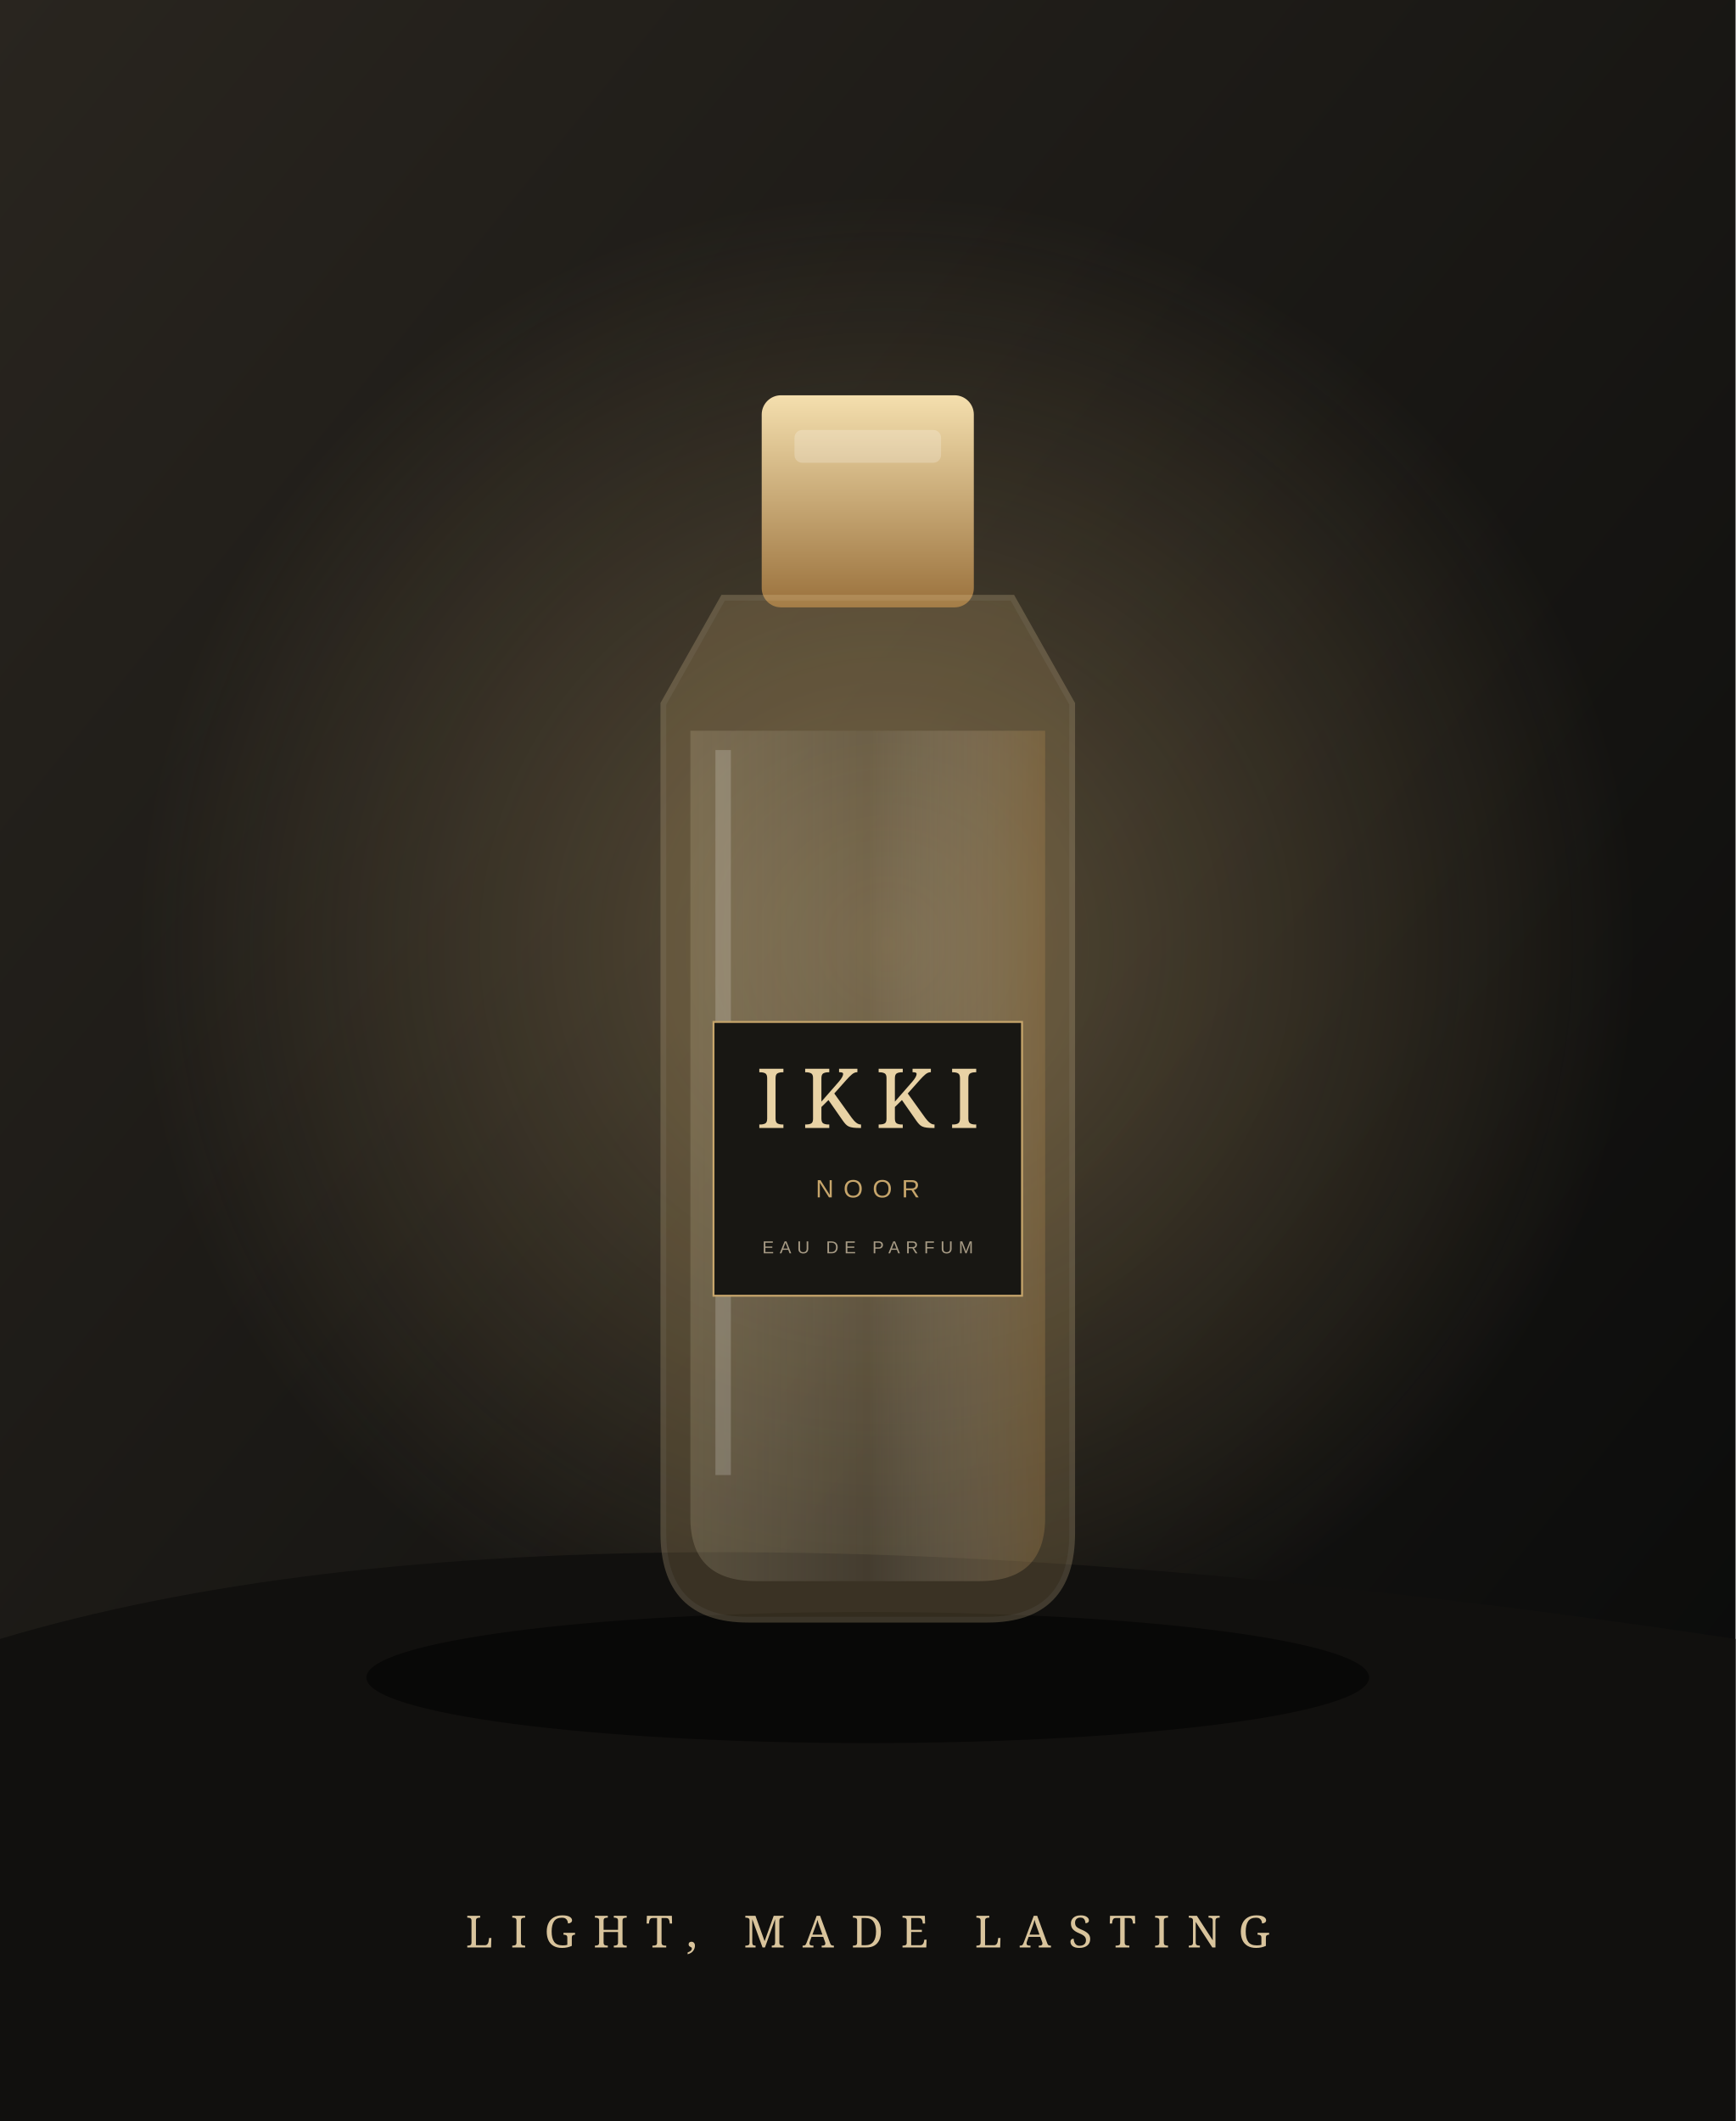
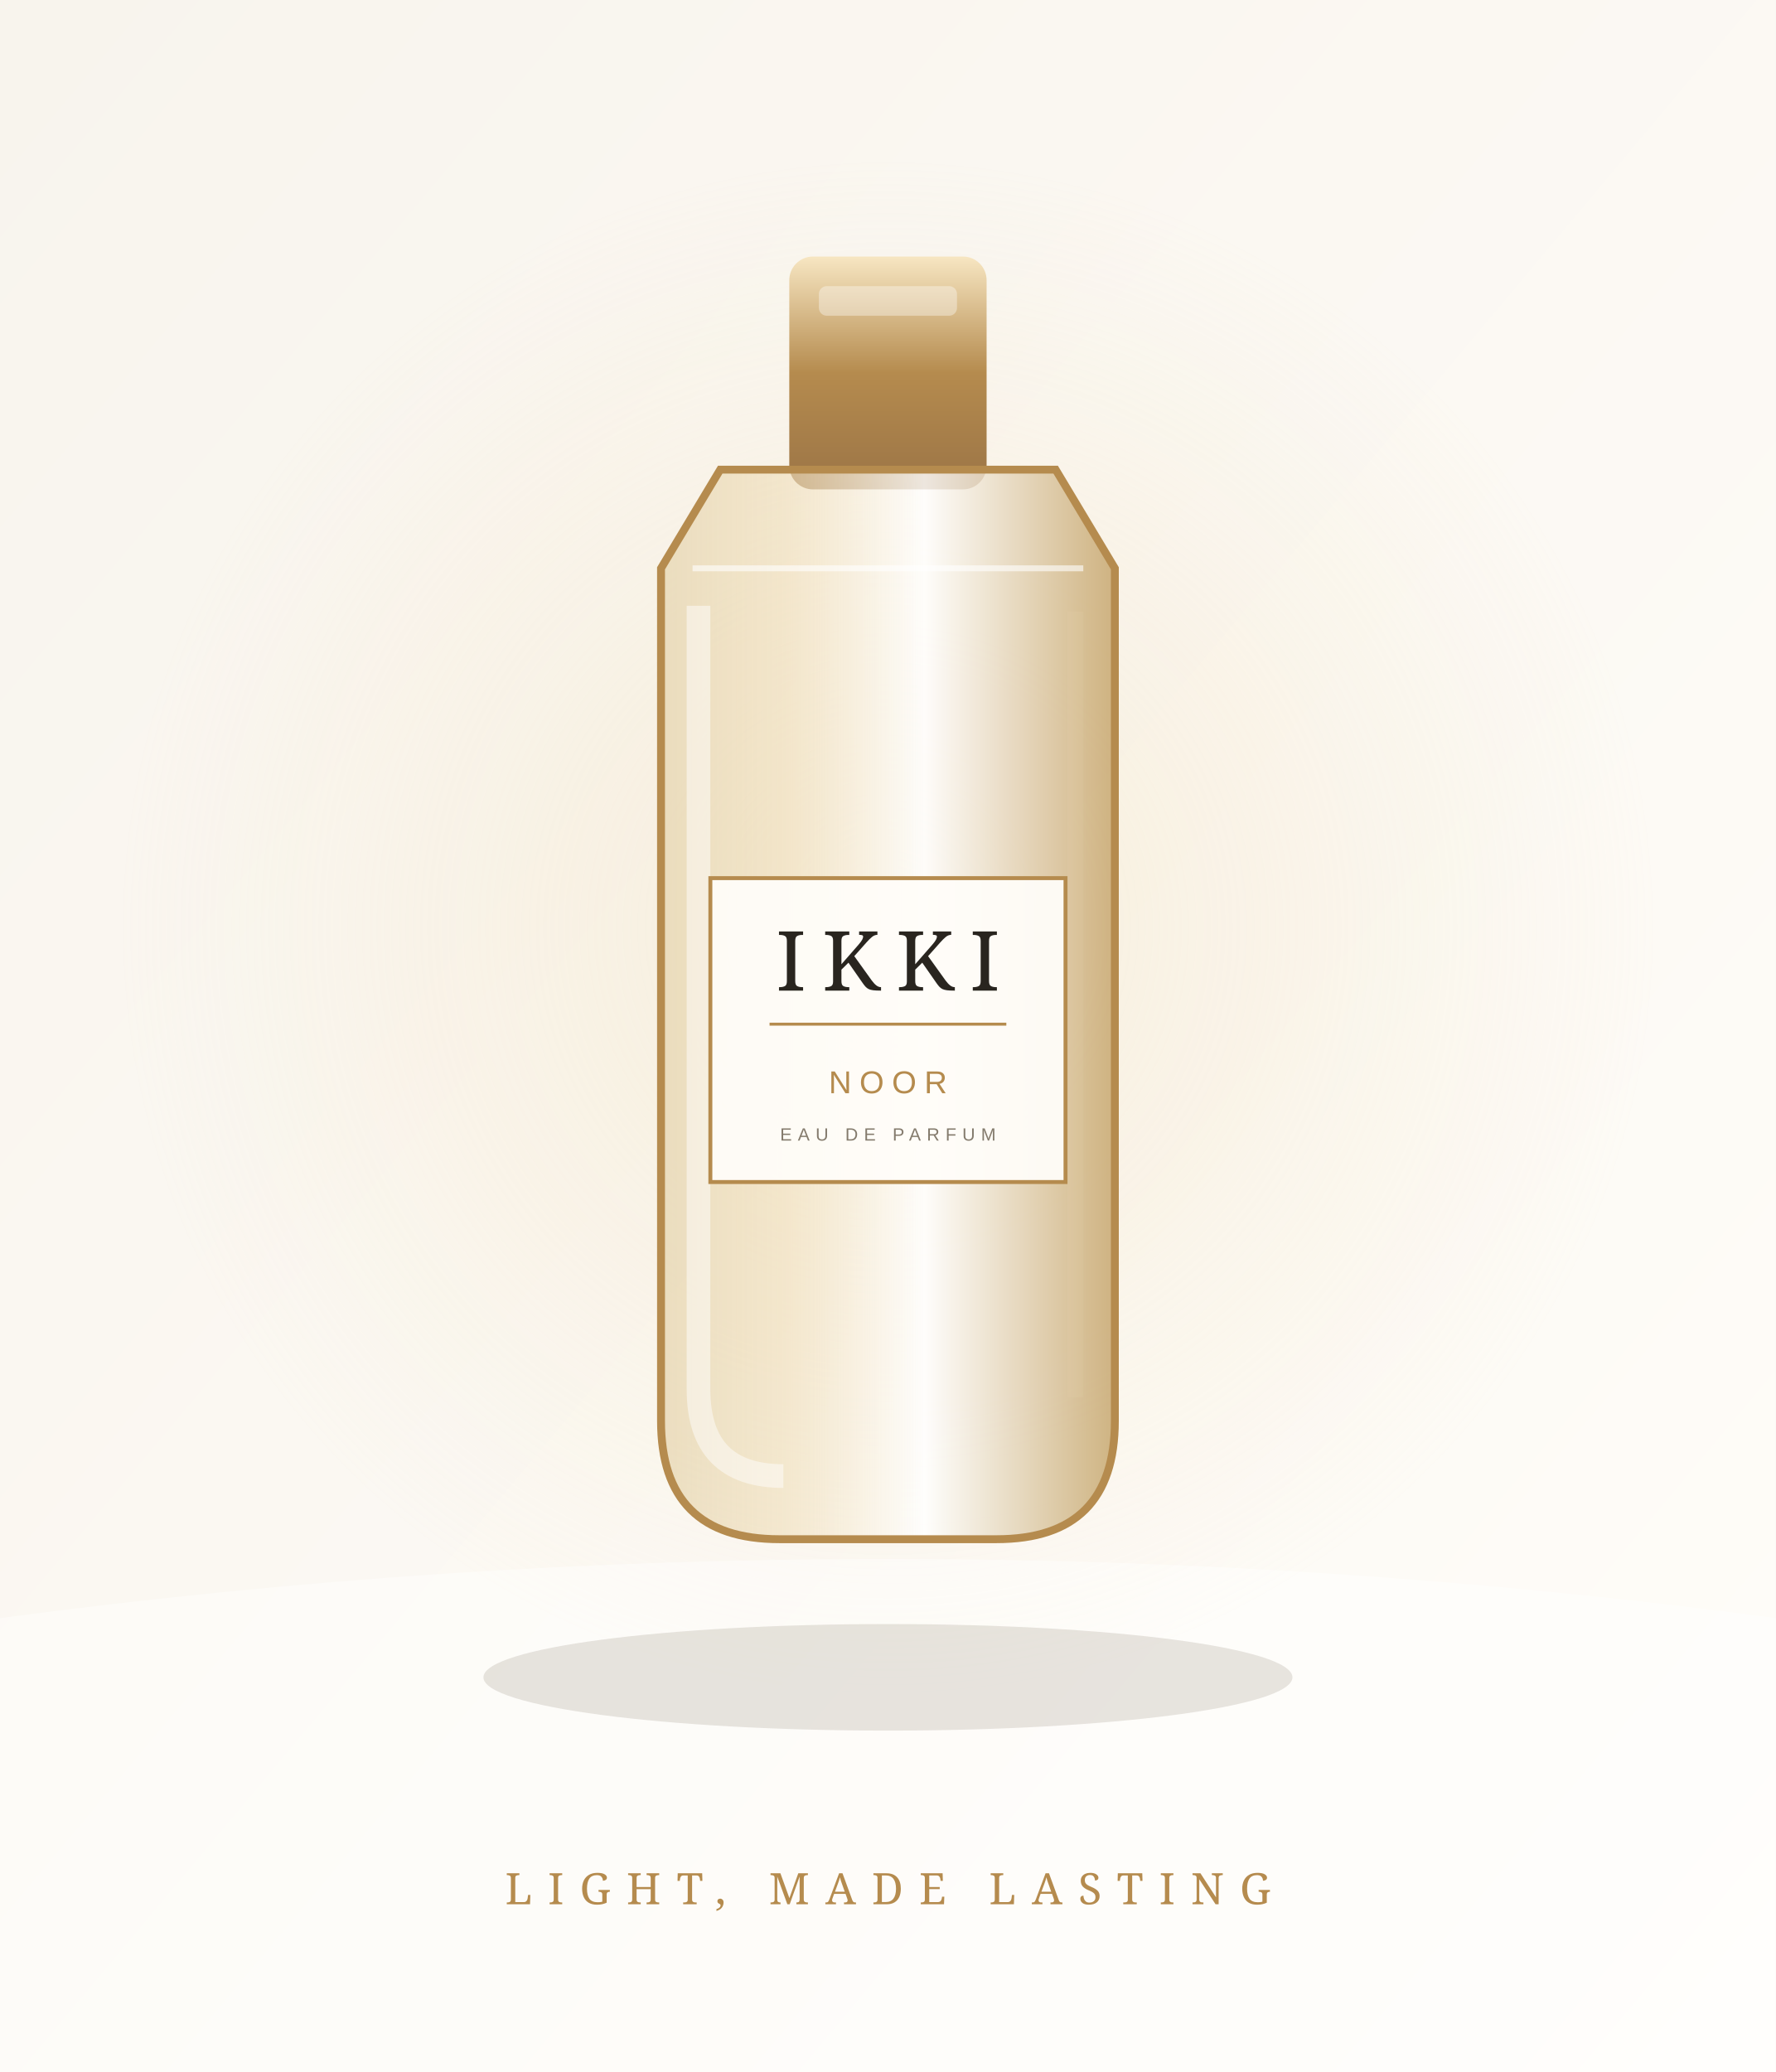
- <svg xmlns="http://www.w3.org/2000/svg" viewBox="0 0 900 1100">
+ <svg xmlns="http://www.w3.org/2000/svg" viewBox="0 0 900 1050">
  <defs>
    <linearGradient id="bg" x2="1" y2="1">
-       <stop stop-color="#29251f" />
-       <stop offset="1" stop-color="#080909" />
+       <stop stop-color="#f8f4ed" />
+       <stop offset="1" stop-color="#fffdf9" />
    </linearGradient>
-     <radialGradient id="glow">
-       <stop stop-color="#d7b77d" stop-opacity=".34" />
-       <stop offset="1" stop-color="#d7b77d" stop-opacity="0" />
+     <radialGradient id="halo">
+       <stop stop-color="#f0dfbc" stop-opacity=".42" />
+       <stop offset="1" stop-color="#f0dfbc" stop-opacity="0" />
    </radialGradient>
-     <linearGradient id="glass" x2="1">
-       <stop stop-color="#f6e7bd" stop-opacity=".16" />
-       <stop offset=".5" stop-color="#fff" stop-opacity=".05" />
-       <stop offset="1" stop-color="#b28a4e" stop-opacity=".3" />
+     <linearGradient id="glass" x1="0" x2="1">
+       <stop stop-color="#e5d4ae" stop-opacity=".72" />
+       <stop offset=".28" stop-color="#f0dfbc" stop-opacity=".62" />
+       <stop offset=".58" stop-color="#fff" stop-opacity=".82" />
+       <stop offset="1" stop-color="#c5a46a" stop-opacity=".82" />
    </linearGradient>
-     <linearGradient id="gold" x2="0" y2="1">
-       <stop stop-color="#f4dfae" />
-       <stop offset="1" stop-color="#9a713c" />
+     <linearGradient id="metal" x2="0" y2="1">
+       <stop stop-color="#f7e6c2" />
+       <stop offset=".5" stop-color="#b58b4e" />
+       <stop offset="1" stop-color="#9b7446" />
    </linearGradient>
  </defs>
-   <rect width="900" height="1100" fill="url(#bg)" />
-   <circle cx="460" cy="490" r="390" fill="url(#glow)" />
-   <path d="M0 850 Q300 760 900 850 V1100 H0Z" fill="#11100e" />
-   <ellipse cx="450" cy="870" rx="260" ry="34" fill="#000" opacity=".5" />
-   <g transform="translate(270 205)">
-     <rect x="125" y="0" width="110" height="110" rx="10" fill="url(#gold)" />
-     <rect x="142" y="18" width="76" height="17" rx="4" fill="#fff" opacity=".22" />
-     <path d="M105 105 H255 L286 160 V590 Q286 635 242 635 H118 Q74 635 74 590 V160Z" fill="#c6a76d" opacity=".23" stroke="#e7d09e" stroke-width="3" />
-     <path d="M88 174 H272 V582 Q272 615 238 615 H122 Q88 615 88 582Z" fill="url(#glass)" />
-     <path d="M105 184 V560" stroke="#fff" opacity=".18" stroke-width="8" />
-     <rect x="100" y="325" width="160" height="142" fill="#181713" stroke="#c6a56b" />
-     <text x="180" y="380" text-anchor="middle" fill="#e8d2a5" font-family="Georgia" font-size="43" letter-spacing="8">IKKI</text>
-     <text x="180" y="416" text-anchor="middle" fill="#c6a56b" font-family="Arial" font-size="13" letter-spacing="5">NOOR</text>
-     <text x="180" y="445" text-anchor="middle" fill="#a69a84" font-family="Arial" font-size="9" letter-spacing="3">EAU DE PARFUM</text>
+   <rect width="900" height="1050" fill="url(#bg)" />
+   <circle cx="450" cy="470" r="390" fill="url(#halo)" />
+   <path d="M0 820Q450 760 900 820V1050H0Z" fill="#fff" opacity=".42" />
+   <ellipse cx="450" cy="850" rx="205" ry="27" fill="#57462f" opacity=".14" />
+   <g transform="translate(255 130)">
+     <rect x="145" y="0" width="100" height="118" rx="12" fill="url(#metal)" />
+     <rect x="160" y="15" width="70" height="15" rx="4" fill="#fff" opacity=".36" />
+     <path d="M110 108H280L310 158V590Q310 650 250 650H140Q80 650 80 590V158Z" fill="url(#glass)" stroke="#b58b4e" stroke-width="4" />
+     <path d="M99 177V574Q99 618 142 618" fill="none" stroke="#fff" stroke-width="12" opacity=".48" />
+     <path d="M290 180V578" fill="none" stroke="#e5d4ae" stroke-width="8" opacity=".16" />
+     <path d="M96 158H294" stroke="#fff" stroke-width="3" opacity=".6" />
+     <rect x="105" y="315" width="180" height="154" fill="#fffdf9" fill-opacity=".94" stroke="#b58b4e" stroke-width="2" />
+     <text x="195" y="372" text-anchor="middle" font-family="Georgia,serif" font-size="42" letter-spacing="8" fill="#29251f">IKKI</text>
+     <path d="M135 389H255" stroke="#b58b4e" stroke-width="1.5" />
+     <text x="195" y="424" text-anchor="middle" font-family="Arial,sans-serif" font-size="16" letter-spacing="4" fill="#b58b4e">NOOR</text>
+     <text x="195" y="448" text-anchor="middle" font-family="Arial,sans-serif" font-size="9" letter-spacing="3" fill="#847b6d">EAU DE PARFUM</text>
  </g>
-   <text x="450" y="1010" text-anchor="middle" fill="#d9c49c" font-family="Georgia" font-size="23" letter-spacing="9">LIGHT, MADE LASTING</text>
+   <text x="450" y="965" text-anchor="middle" font-family="Georgia,serif" font-size="22" letter-spacing="8" fill="#b58b4e">LIGHT, MADE LASTING</text>
</svg>
